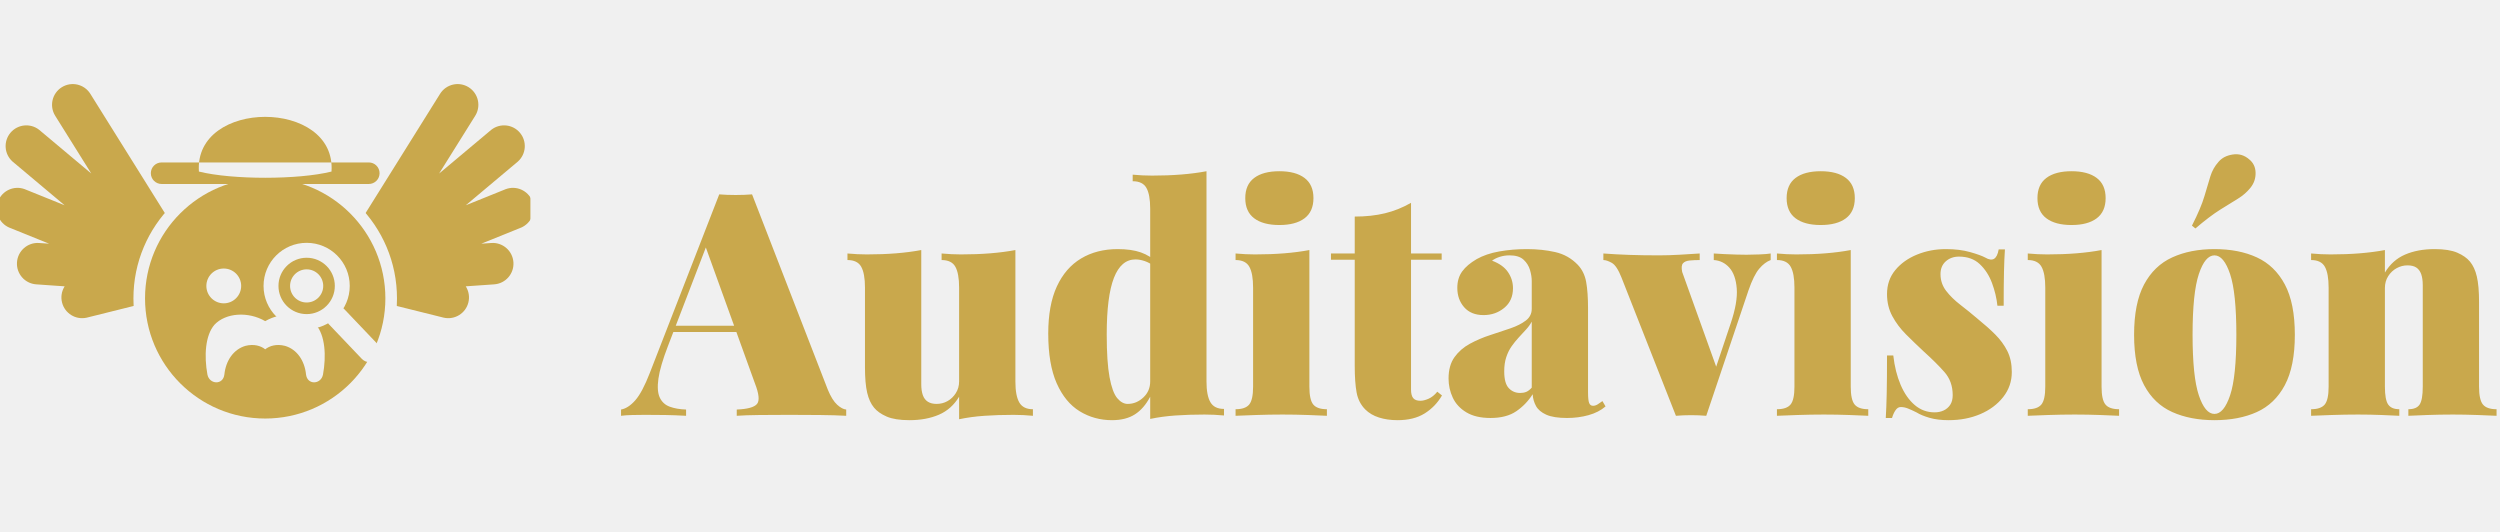
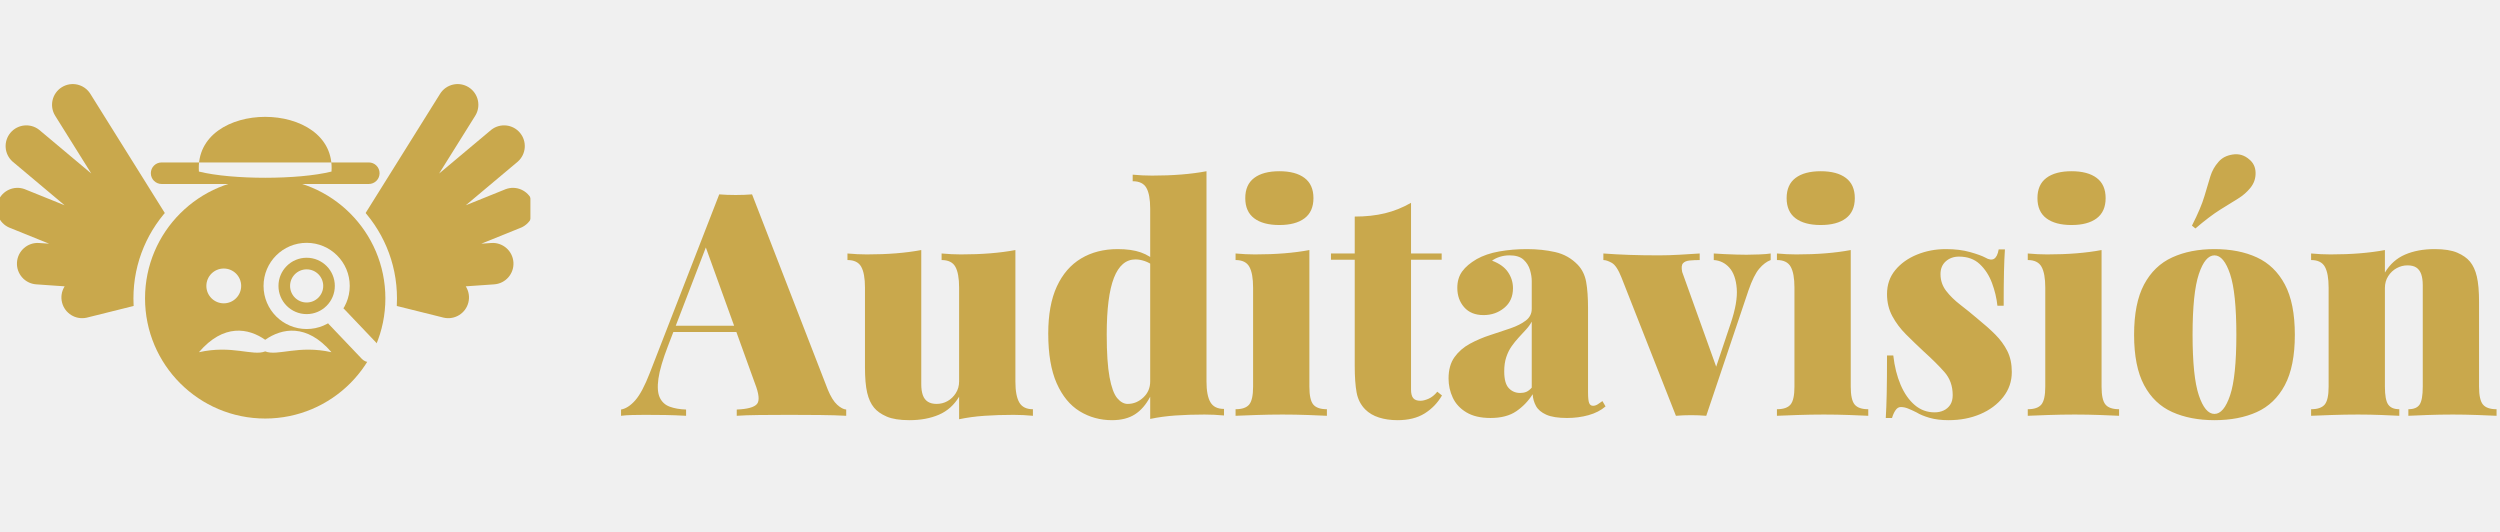
<svg xmlns="http://www.w3.org/2000/svg" viewBox="0 -9.9 319.75 68.03">
  <g transform="translate(0 -9.9) scale(1.06)">
    <defs>
      <mask id="mc5" maskUnits="userSpaceOnUse" x="0" y="0" width="64" height="64">
        <rect width="64" height="64" fill="#ffffff" />
-         <path fill="#000000" d="M24.9 34.5A2.1 2.1 0 1 0 29.1 34.5A2.1 2.1 0 1 0 24.9 34.5ZM35 34.5A2 2 0 1 0 39 34.5A2 2 0 1 0 35 34.5ZM39.66 39.1L43.66 43.3A1.3 1.3 0 0 0 45.54 41.5L41.54 37.3A1.3 1.3 0 0 0 39.66 39.1ZM32 38.75C34.04 37.56 36.76 37.73 38.12 39.18C39.23 40.45 39.39 42.92 38.97 45.21C38.72 46.4 37.1 46.48 36.93 45.21C36.76 43.51 35.83 42.15 34.38 41.73C33.36 41.47 32.51 41.73 32 42.15C31.49 41.73 30.64 41.47 29.62 41.73C28.18 42.15 27.24 43.51 27.07 45.21C26.9 46.48 25.29 46.4 25.03 45.21C24.61 42.92 24.77 40.45 25.88 39.18C27.24 37.73 29.96 37.56 32 38.75Z" />
+         <path fill="#000000" d="M24.9 34.5A2.1 2.1 0 1 0 29.1 34.5A2.1 2.1 0 1 0 24.9 34.5ZM35 34.5A2 2 0 1 0 39 34.5A2 2 0 1 0 35 34.5ZM39.66 39.1L43.66 43.3A1.3 1.3 0 0 0 45.54 41.5L41.54 37.3A1.3 1.3 0 0 0 39.66 39.1ZM24 42.5C27 39 30 39.6 32 41C34 39.6 37 39 40 42.5C36 41.6 33.5 43 32 42.4C30.5 43 28 41.6 24 42.5Z" />
        <path fill="#000000" fill-rule="evenodd" d="M31.8 34.5A5.2 5.2 0 1 0 42.2 34.5A5.2 5.2 0 1 0 31.8 34.5ZM33.6 34.5A3.4 3.4 0 1 0 40.4 34.5A3.4 3.4 0 1 0 33.6 34.5Z" />
      </mask>
      <mask id="wc5" maskUnits="userSpaceOnUse" x="0" y="0" width="64" height="64">
        <rect width="64" height="64" fill="#ffffff" />
        <path fill="#000000" d="M16.1 36A15.9 15.9 0 1 0 47.9 36A15.9 15.9 0 1 0 16.1 36Z" />
      </mask>
    </defs>
    <path fill="#c9a84c" mask="url(#wc5)" d="M23.62 31.68L10.9 11.32A2.5 2.5 0 0 0 6.66 13.97L19.38 34.32A2.5 2.5 0 0 0 23.62 31.68ZM23.11 31.08L4.72 15.66A2.5 2.5 0 0 0 1.51 19.49L19.89 34.92A2.5 2.5 0 0 0 23.11 31.08ZM22.44 30.68L2.97 22.82A2.5 2.5 0 0 0 1.09 27.45L20.56 35.32A2.5 2.5 0 0 0 22.44 30.68ZM21.67 30.51L4.72 29.32A2.5 2.5 0 0 0 4.37 34.31L21.33 35.49A2.5 2.5 0 0 0 21.67 30.51ZM20.9 30.57L9.25 33.48A2.5 2.5 0 0 0 10.46 38.33L22.1 35.43A2.5 2.5 0 0 0 20.9 30.57ZM44.62 34.32L57.34 13.97A2.5 2.5 0 0 0 53.1 11.32L40.38 31.68A2.5 2.5 0 0 0 44.62 34.32ZM44.11 34.92L62.49 19.49A2.5 2.5 0 0 0 59.28 15.66L40.89 31.08A2.5 2.5 0 0 0 44.11 34.92ZM43.44 35.32L62.91 27.45A2.5 2.5 0 0 0 61.03 22.82L41.56 30.68A2.5 2.5 0 0 0 43.44 35.32ZM42.67 35.49L59.63 34.31A2.5 2.5 0 0 0 59.28 29.32L42.33 30.51A2.5 2.5 0 0 0 42.67 35.49ZM41.9 35.43L53.54 38.33A2.5 2.5 0 0 0 54.75 33.48L43.1 30.57A2.5 2.5 0 0 0 41.9 35.43Z" />
    <path fill="#c9a84c" mask="url(#mc5)" d="M17.5 36A14.5 14.5 0 1 0 46.5 36A14.5 14.5 0 1 0 17.5 36Z" />
    <path fill="#c9a84c" d="M24 20.7C23.4 11.9 40.6 11.9 40 20.7C36 21.7 28 21.7 24 20.7ZM19.5 22.2L44.5 22.2A1.3 1.3 0 0 0 44.5 19.6L19.5 19.6A1.3 1.3 0 0 0 19.5 22.2Z" />
  </g>
  <path fill="#c9a84c" transform="translate(80.27 0)" d="M15.92 14.96 25.6 39.92Q26.16 41.28 26.8 41.86Q27.44 42.44 27.96 42.48V43.28Q26.52 43.2 24.6 43.18Q22.68 43.16 20.68 43.16Q18.64 43.16 16.84 43.18Q15.04 43.2 13.96 43.28V42.48Q16 42.4 16.54 41.78Q17.08 41.16 16.28 39.12L9.88 21.4L10.68 20L5.16 34.36Q4.16 36.96 3.94 38.54Q3.72 40.12 4.12 40.96Q4.52 41.8 5.4 42.12Q6.28 42.44 7.48 42.48V43.28Q6 43.2 4.82 43.18Q3.64 43.16 2.24 43.16Q1.48 43.16 0.62 43.18Q-0.24 43.2 -0.84 43.28V42.48Q0.08 42.32 0.98 41.3Q1.88 40.28 2.84 37.8L11.72 14.96Q12.68 15.04 13.82 15.04Q14.96 15.04 15.92 14.96ZM17.32 31.76V32.56H5.4L5.8 31.76ZM49.6 22.08V38.92Q49.6 40.72 50.1 41.58Q50.6 42.44 51.84 42.44V43.28Q50.6 43.16 49.36 43.16Q47.36 43.16 45.64 43.28Q43.92 43.4 42.4 43.72V40.84Q41.44 42.44 39.82 43.14Q38.2 43.84 36.04 43.84Q34.2 43.84 33.14 43.38Q32.08 42.92 31.52 42.24Q30.92 41.52 30.64 40.32Q30.36 39.12 30.36 37.08V26.88Q30.36 25.08 29.88 24.22Q29.4 23.36 28.12 23.36V22.52Q29.4 22.64 30.6 22.64Q32.6 22.64 34.34 22.5Q36.08 22.36 37.56 22.08V39.24Q37.56 40.08 37.76 40.64Q37.96 41.2 38.4 41.48Q38.84 41.76 39.52 41.76Q40.28 41.76 40.92 41.4Q41.56 41.04 41.98 40.38Q42.4 39.72 42.4 38.88V26.88Q42.4 25.08 41.92 24.22Q41.44 23.36 40.16 23.36V22.52Q41.44 22.64 42.64 22.64Q44.64 22.64 46.38 22.5Q48.12 22.36 49.6 22.08ZM74.04 12V38.88Q74.04 40.68 74.54 41.54Q75.04 42.4 76.28 42.4V43.24Q75.04 43.12 73.8 43.12Q71.8 43.12 70.08 43.24Q68.36 43.36 66.84 43.68V16.8Q66.84 15 66.36 14.14Q65.88 13.28 64.6 13.28V12.44Q65.88 12.56 67.08 12.56Q69.08 12.56 70.82 12.42Q72.56 12.28 74.04 12ZM62.68 21.96Q64.44 21.96 65.64 22.38Q66.84 22.8 67.76 23.72L67.32 24.16Q66.8 23.72 66.16 23.5Q65.52 23.28 64.96 23.28Q63.12 23.28 62.2 25.64Q61.28 28 61.28 32.88Q61.28 36.4 61.64 38.34Q62 40.28 62.62 41.02Q63.24 41.76 63.96 41.76Q65.08 41.76 65.96 40.94Q66.84 40.12 66.84 38.88V40.84Q66.04 42.36 64.88 43.1Q63.72 43.84 61.96 43.84Q59.68 43.84 57.82 42.7Q55.96 41.56 54.88 39.12Q53.8 36.68 53.8 32.76Q53.8 29.12 54.9 26.74Q56 24.36 58 23.16Q60 21.96 62.68 21.96ZM83.36 12Q85.44 12 86.58 12.86Q87.72 13.72 87.72 15.44Q87.72 17.16 86.58 18.02Q85.44 18.88 83.36 18.88Q81.28 18.88 80.14 18.02Q79 17.16 79 15.44Q79 13.72 80.14 12.86Q81.28 12 83.36 12ZM87.2 22.08V39.56Q87.2 41.24 87.7 41.84Q88.2 42.44 89.44 42.44V43.28Q88.64 43.24 87.04 43.18Q85.44 43.12 83.76 43.12Q82.08 43.12 80.36 43.18Q78.64 43.24 77.76 43.28V42.44Q79 42.44 79.5 41.84Q80 41.24 80 39.56V26.88Q80 25.08 79.52 24.22Q79.04 23.36 77.76 23.36V22.52Q79.04 22.64 80.24 22.64Q82.24 22.64 83.98 22.5Q85.72 22.36 87.2 22.08ZM100.2 16.04V22.52H104.12V23.32H100.2V39.92Q100.2 40.68 100.48 41.02Q100.76 41.36 101.4 41.36Q101.84 41.36 102.44 41.1Q103.04 40.84 103.56 40.2L104.16 40.68Q103.32 42.12 101.94 42.98Q100.56 43.84 98.48 43.84Q97.16 43.84 96.1 43.5Q95.04 43.16 94.36 42.48Q93.48 41.6 93.24 40.3Q93 39 93 36.92V23.32H89.96V22.52H93V17.8Q95.12 17.8 96.86 17.38Q98.6 16.96 100.2 16.04ZM110.36 43.56Q108.48 43.56 107.28 42.84Q106.08 42.12 105.54 40.96Q105 39.8 105 38.52Q105 36.84 105.76 35.78Q106.52 34.72 107.74 34.06Q108.96 33.4 110.32 32.96Q111.68 32.52 112.9 32.1Q114.12 31.68 114.88 31.1Q115.64 30.52 115.64 29.6V26.04Q115.64 25.4 115.42 24.64Q115.2 23.88 114.6 23.32Q114 22.76 112.8 22.76Q112.16 22.76 111.58 22.94Q111 23.12 110.56 23.44Q111.96 23.96 112.6 24.9Q113.24 25.84 113.24 26.96Q113.24 28.56 112.12 29.48Q111 30.4 109.48 30.4Q107.88 30.4 107 29.4Q106.12 28.4 106.12 26.92Q106.12 25.68 106.74 24.82Q107.36 23.96 108.6 23.24Q109.8 22.56 111.48 22.26Q113.16 21.96 115 21.96Q116.96 21.96 118.64 22.34Q120.32 22.72 121.52 23.96Q122.36 24.84 122.6 26.16Q122.84 27.48 122.84 29.56V40.28Q122.84 41.28 122.98 41.64Q123.12 42 123.48 42Q123.8 42 124.1 41.8Q124.4 41.6 124.68 41.4L125.08 42.08Q124.2 42.84 122.9 43.2Q121.6 43.56 120.16 43.56Q118.44 43.56 117.5 43.14Q116.56 42.72 116.18 42.02Q115.8 41.32 115.76 40.52Q114.92 41.84 113.66 42.7Q112.4 43.56 110.36 43.56ZM114.16 40.36Q114.6 40.36 114.94 40.22Q115.28 40.08 115.64 39.68V31.24Q115.36 31.76 114.9 32.26Q114.44 32.76 113.96 33.28Q113.48 33.8 113.06 34.4Q112.64 35 112.38 35.78Q112.12 36.56 112.12 37.6Q112.12 39.12 112.7 39.74Q113.28 40.36 114.16 40.36ZM146.2 22.52V23.36Q145.44 23.64 144.74 24.46Q144.04 25.28 143.36 27.24L137.96 43.28Q137 43.2 136.02 43.2Q135.04 43.2 134.08 43.28L127.12 25.6Q126.52 24.08 125.88 23.72Q125.24 23.36 124.8 23.36V22.52Q126.4 22.64 128.12 22.7Q129.84 22.76 131.92 22.76Q133.16 22.76 134.54 22.68Q135.92 22.6 137.12 22.52V23.36Q136.4 23.36 135.82 23.42Q135.24 23.48 134.98 23.78Q134.72 24.08 134.88 24.88L139.36 37.36L138.84 38.16L141.08 31.48Q142 28.76 141.86 27Q141.72 25.24 140.92 24.34Q140.12 23.44 138.92 23.36V22.52Q139.48 22.56 140.28 22.6Q141.08 22.64 141.86 22.66Q142.64 22.68 143.12 22.68Q143.84 22.68 144.8 22.64Q145.76 22.6 146.2 22.52ZM152.6 12Q154.68 12 155.82 12.86Q156.96 13.72 156.96 15.44Q156.96 17.16 155.82 18.02Q154.68 18.88 152.6 18.88Q150.52 18.88 149.38 18.02Q148.24 17.16 148.24 15.44Q148.24 13.72 149.38 12.86Q150.52 12 152.6 12ZM156.44 22.08V39.56Q156.44 41.24 156.94 41.84Q157.44 42.44 158.68 42.44V43.28Q157.88 43.24 156.28 43.18Q154.68 43.12 153 43.12Q151.32 43.12 149.6 43.18Q147.88 43.24 147 43.28V42.44Q148.24 42.44 148.74 41.84Q149.24 41.24 149.24 39.56V26.88Q149.24 25.08 148.76 24.22Q148.28 23.36 147 23.36V22.52Q148.28 22.64 149.48 22.64Q151.48 22.64 153.22 22.5Q154.96 22.36 156.44 22.08ZM168.6 21.96Q170.36 21.96 171.7 22.34Q173.04 22.72 173.64 23.04Q175.04 23.88 175.36 22H176.16Q176.08 23.16 176.04 24.82Q176 26.48 176 29.2H175.2Q175.04 27.72 174.5 26.28Q173.96 24.84 172.94 23.88Q171.92 22.92 170.28 22.92Q169.28 22.92 168.6 23.52Q167.92 24.12 167.92 25.16Q167.92 26.36 168.64 27.3Q169.36 28.24 170.48 29.1Q171.6 29.96 172.72 30.92Q173.96 31.92 174.92 32.88Q175.88 33.84 176.46 34.98Q177.04 36.12 177.04 37.68Q177.04 39.48 175.94 40.88Q174.84 42.28 173.02 43.06Q171.2 43.84 168.96 43.84Q167.56 43.84 166.52 43.54Q165.48 43.24 164.84 42.84Q164.2 42.52 163.74 42.34Q163.28 42.16 162.84 42.16Q162.44 42.16 162.16 42.58Q161.88 43 161.72 43.56H160.92Q161 42.28 161.04 40.44Q161.08 38.6 161.08 35.56H161.88Q162.12 37.68 162.82 39.32Q163.52 40.96 164.62 41.9Q165.72 42.84 167.16 42.84Q167.8 42.84 168.32 42.6Q168.84 42.36 169.16 41.88Q169.48 41.4 169.48 40.64Q169.48 38.88 168.42 37.68Q167.36 36.48 165.76 35.04Q164.56 33.92 163.5 32.86Q162.44 31.8 161.76 30.54Q161.08 29.28 161.08 27.72Q161.08 25.92 162.14 24.64Q163.2 23.36 164.92 22.66Q166.64 21.96 168.6 21.96ZM184.68 12Q186.76 12 187.9 12.86Q189.04 13.72 189.04 15.44Q189.04 17.16 187.9 18.02Q186.76 18.88 184.68 18.88Q182.6 18.88 181.46 18.02Q180.32 17.16 180.32 15.44Q180.32 13.72 181.46 12.86Q182.6 12 184.68 12ZM188.52 22.08V39.56Q188.52 41.24 189.02 41.84Q189.52 42.44 190.76 42.44V43.28Q189.96 43.24 188.36 43.18Q186.76 43.12 185.08 43.12Q183.4 43.12 181.68 43.18Q179.96 43.24 179.08 43.28V42.44Q180.32 42.44 180.82 41.84Q181.32 41.24 181.32 39.56V26.88Q181.32 25.08 180.84 24.22Q180.36 23.36 179.08 23.36V22.52Q180.36 22.64 181.56 22.64Q183.56 22.64 185.3 22.5Q187.04 22.36 188.52 22.08ZM202.96 21.96Q206.08 21.96 208.38 23.02Q210.68 24.08 211.96 26.48Q213.24 28.88 213.24 32.92Q213.24 36.96 211.96 39.36Q210.68 41.76 208.38 42.8Q206.08 43.84 202.96 43.84Q199.88 43.84 197.56 42.8Q195.24 41.76 193.96 39.36Q192.68 36.96 192.68 32.92Q192.68 28.88 193.96 26.48Q195.24 24.08 197.56 23.02Q199.88 21.96 202.96 21.96ZM202.96 22.76Q201.76 22.76 200.96 25.16Q200.16 27.56 200.16 32.92Q200.16 38.28 200.96 40.66Q201.76 43.04 202.96 43.04Q204.16 43.04 204.96 40.66Q205.76 38.28 205.76 32.92Q205.76 27.56 204.96 25.16Q204.16 22.76 202.96 22.76ZM207.4 10.48Q208.2 11.12 208.22 12.2Q208.24 13.28 207.56 14.12Q206.92 14.92 205.98 15.5Q205.04 16.08 203.72 16.9Q202.4 17.72 200.52 19.32L200.08 18.96Q201.24 16.68 201.68 15.18Q202.12 13.68 202.44 12.64Q202.76 11.6 203.48 10.8Q204.12 10.04 205.3 9.86Q206.48 9.68 207.4 10.48ZM231.12 21.96Q232.96 21.96 234.02 22.42Q235.08 22.88 235.64 23.56Q236.24 24.28 236.52 25.48Q236.8 26.68 236.8 28.72V39.56Q236.8 41.24 237.3 41.84Q237.8 42.44 239.04 42.44V43.28Q238.24 43.24 236.62 43.18Q235 43.12 233.44 43.12Q231.76 43.12 230.16 43.18Q228.56 43.24 227.76 43.28V42.44Q228.8 42.44 229.2 41.84Q229.6 41.24 229.6 39.56V26.56Q229.6 25.72 229.4 25.16Q229.2 24.6 228.78 24.32Q228.36 24.04 227.64 24.04Q226.92 24.04 226.26 24.4Q225.6 24.76 225.18 25.42Q224.76 26.08 224.76 26.92V39.56Q224.76 41.24 225.18 41.84Q225.6 42.44 226.6 42.44V43.28Q225.84 43.24 224.36 43.18Q222.88 43.12 221.32 43.12Q219.64 43.12 217.92 43.18Q216.2 43.24 215.32 43.28V42.44Q216.56 42.44 217.06 41.84Q217.56 41.24 217.56 39.56V26.88Q217.56 25.08 217.08 24.22Q216.6 23.36 215.32 23.36V22.52Q216.6 22.64 217.8 22.64Q219.8 22.64 221.54 22.5Q223.28 22.36 224.76 22.08V24.96Q225.72 23.36 227.34 22.66Q228.96 21.96 231.12 21.96Z" />
</svg>
